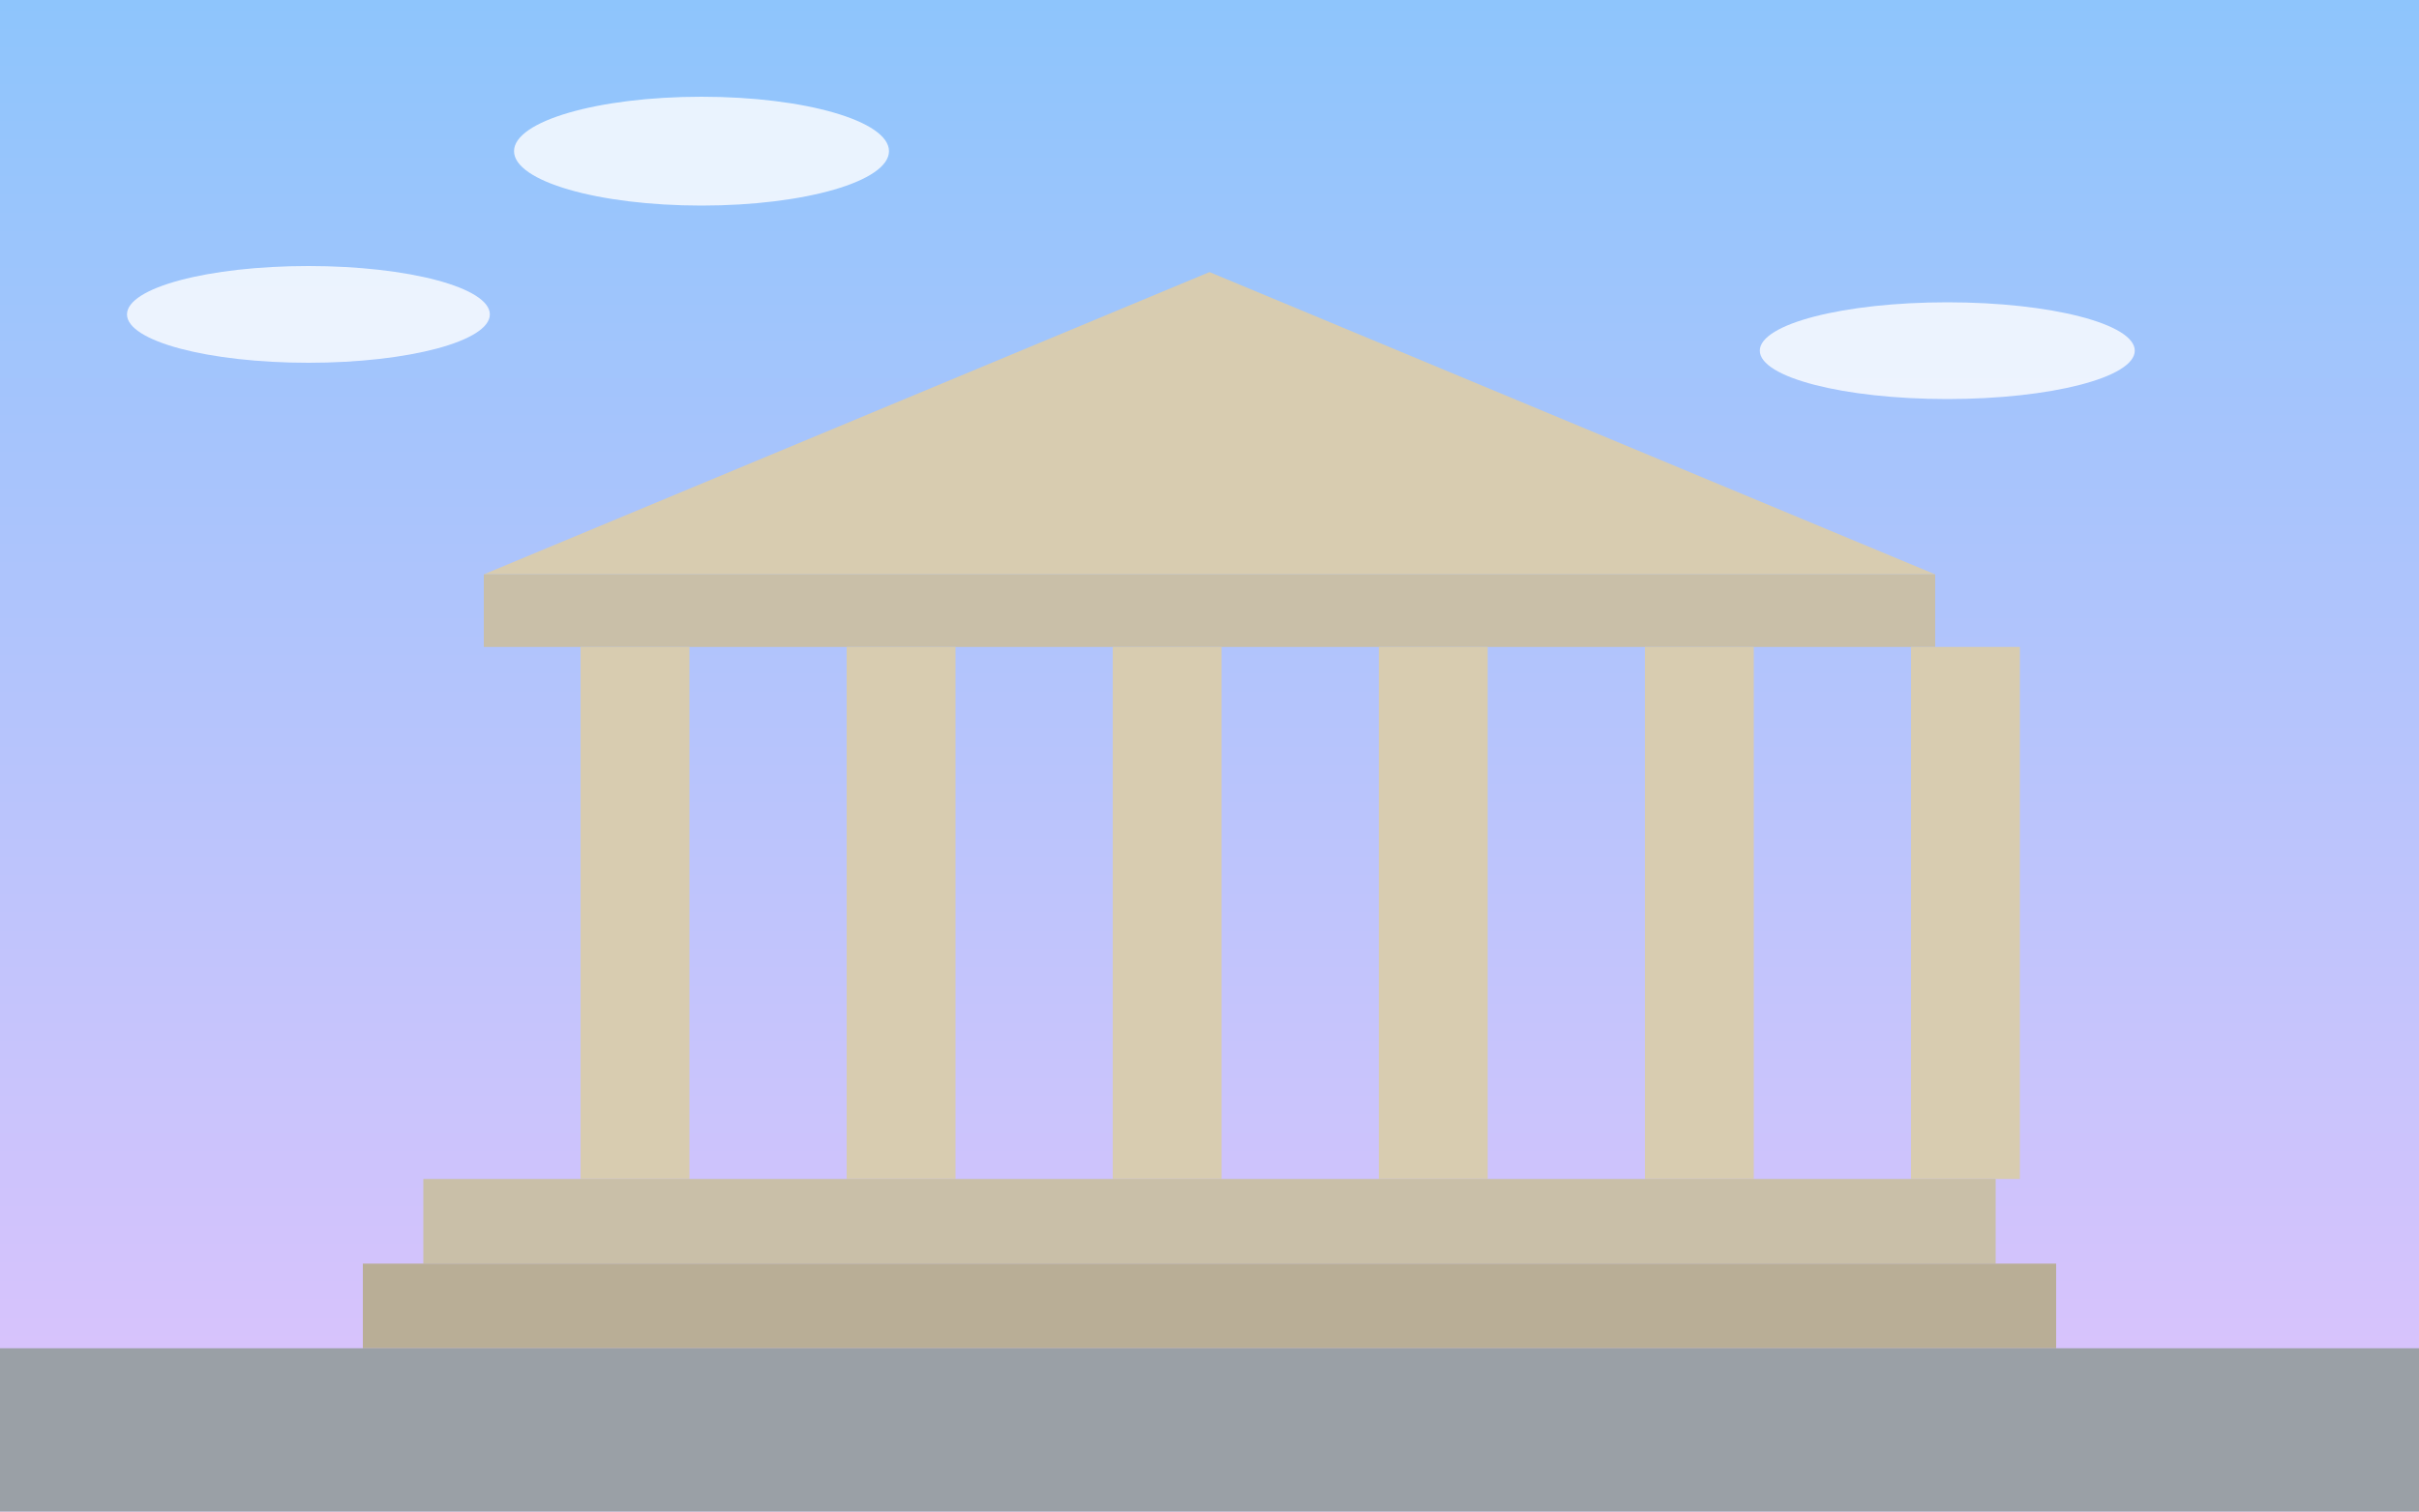
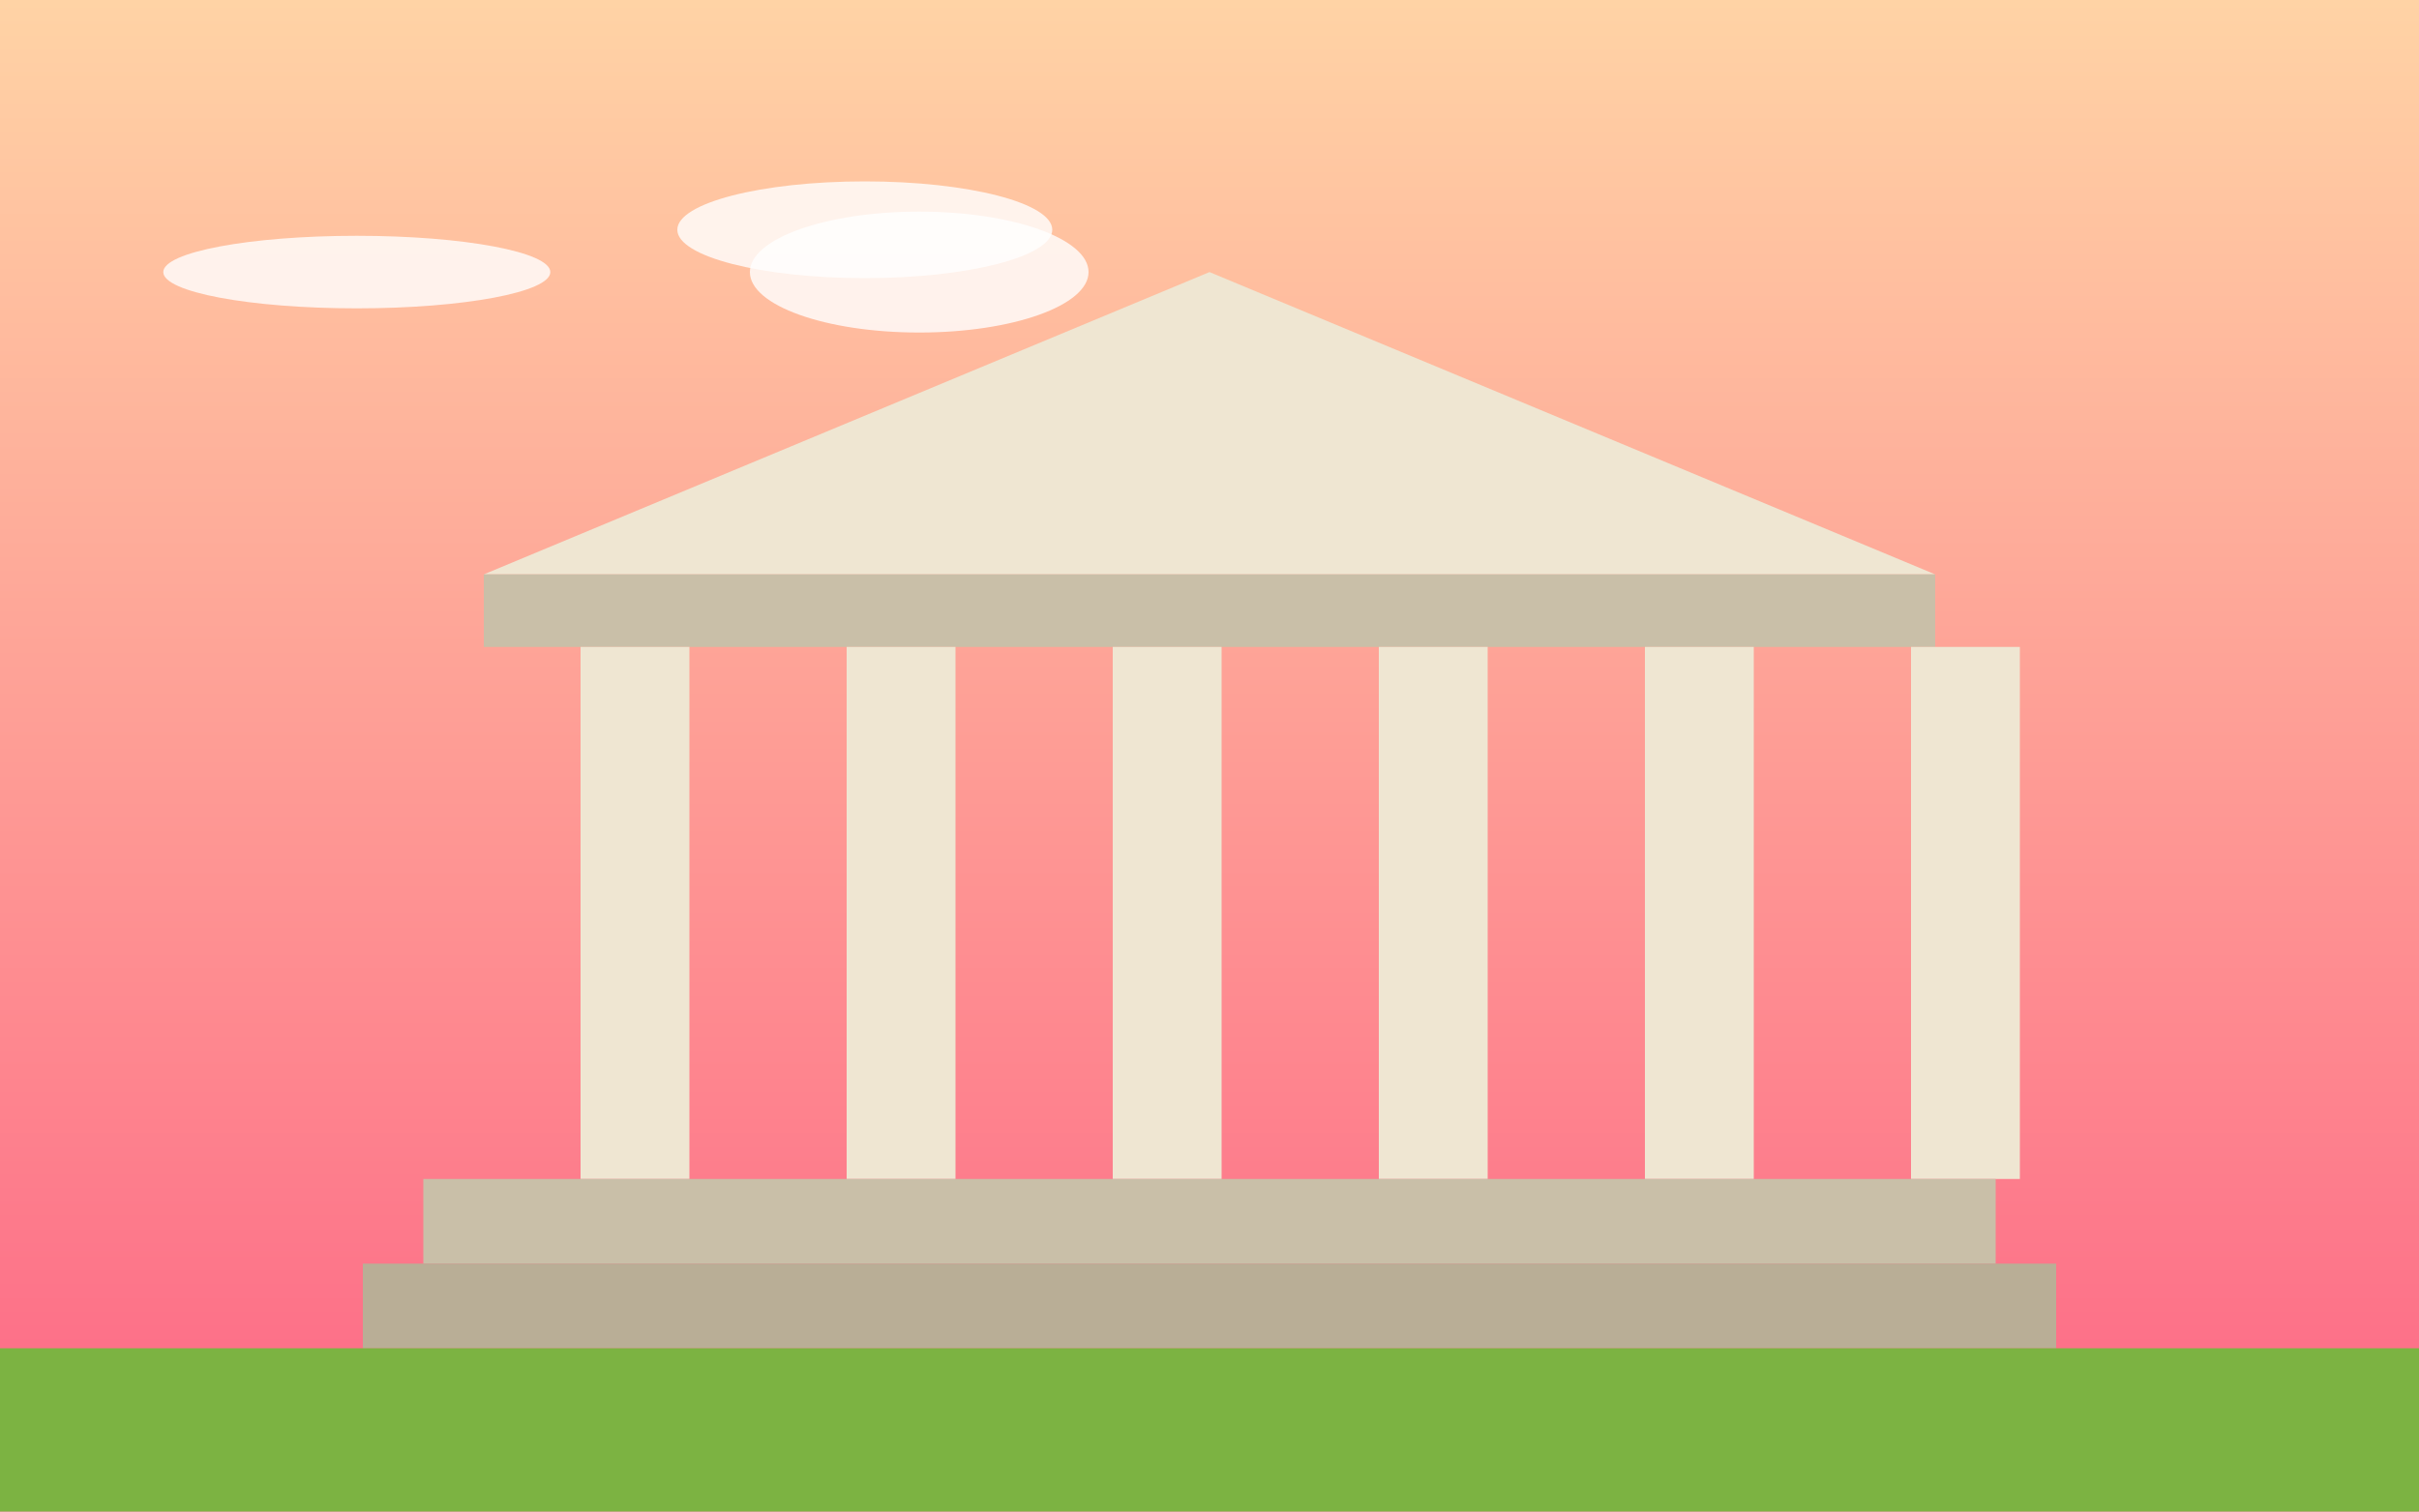
<svg xmlns="http://www.w3.org/2000/svg" viewBox="0 0 400 250" preserveAspectRatio="xMidYMid slice">
  <defs>
    <linearGradient id="gn9" x1="0" y1="0" x2="0" y2="1">
-       <stop offset="0" stop-color="#8EC5FC" />
-       <stop offset="1" stop-color="#E0C3FC" />
+       <stop offset="0" stop-color="#FFD3A5" />
+       <stop offset="1" stop-color="#FD6585" />
    </linearGradient>
  </defs>
  <rect width="400" height="250" fill="url(#gn9)" />
-   <ellipse cx="322" cy="58" rx="31" ry="8" fill="#fff" opacity=".8" />
-   <ellipse cx="116" cy="25" rx="31" ry="9" fill="#fff" opacity=".8" />
-   <ellipse cx="51" cy="52" rx="30" ry="8" fill="#fff" opacity=".8" />
-   <path d="M80 95 L200 45 L320 95Z" fill="#D8CCB0" />
+   <ellipse cx="59" cy="45" rx="32" ry="6" fill="#fff" opacity=".8" />
+   <ellipse cx="143" cy="38" rx="31" ry="8" fill="#fff" opacity=".8" />
+   <ellipse cx="152" cy="45" rx="28" ry="10" fill="#fff" opacity=".8" />
+   <path d="M80 95 L200 45 L320 95Z" fill="#EFE6D2" />
  <rect x="80" y="95" width="240" height="12" fill="#C9BFA8" />
-   <rect x="96" y="107" width="18" height="88" fill="#D8CCB0" />
-   <rect x="140" y="107" width="18" height="88" fill="#D8CCB0" />
-   <rect x="184" y="107" width="18" height="88" fill="#D8CCB0" />
-   <rect x="228" y="107" width="18" height="88" fill="#D8CCB0" />
-   <rect x="272" y="107" width="18" height="88" fill="#D8CCB0" />
-   <rect x="316" y="107" width="18" height="88" fill="#D8CCB0" />
+   <rect x="96" y="107" width="18" height="88" fill="#EFE6D2" />
+   <rect x="140" y="107" width="18" height="88" fill="#EFE6D2" />
+   <rect x="184" y="107" width="18" height="88" fill="#EFE6D2" />
+   <rect x="228" y="107" width="18" height="88" fill="#EFE6D2" />
+   <rect x="272" y="107" width="18" height="88" fill="#EFE6D2" />
+   <rect x="316" y="107" width="18" height="88" fill="#EFE6D2" />
  <rect x="70" y="195" width="260" height="14" fill="#C9BFA8" />
  <rect x="60" y="209" width="280" height="14" fill="#B9AE96" />
-   <rect y="223" width="400" height="27" fill="#9AA0A6" />
+   <rect y="223" width="400" height="27" fill="#7CB342" />
</svg>
